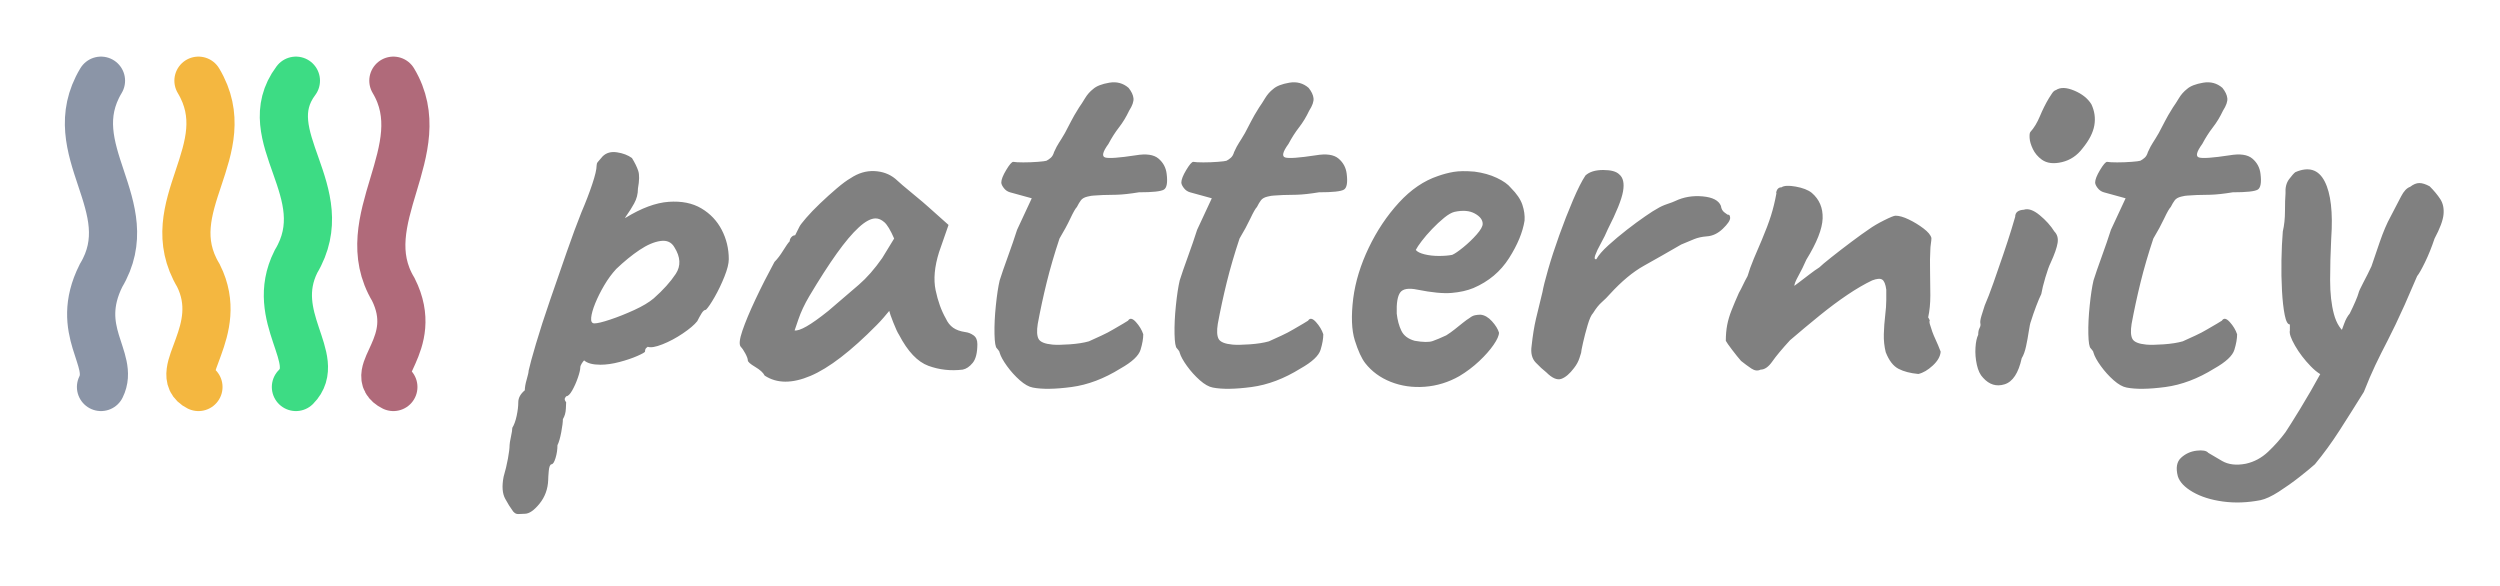
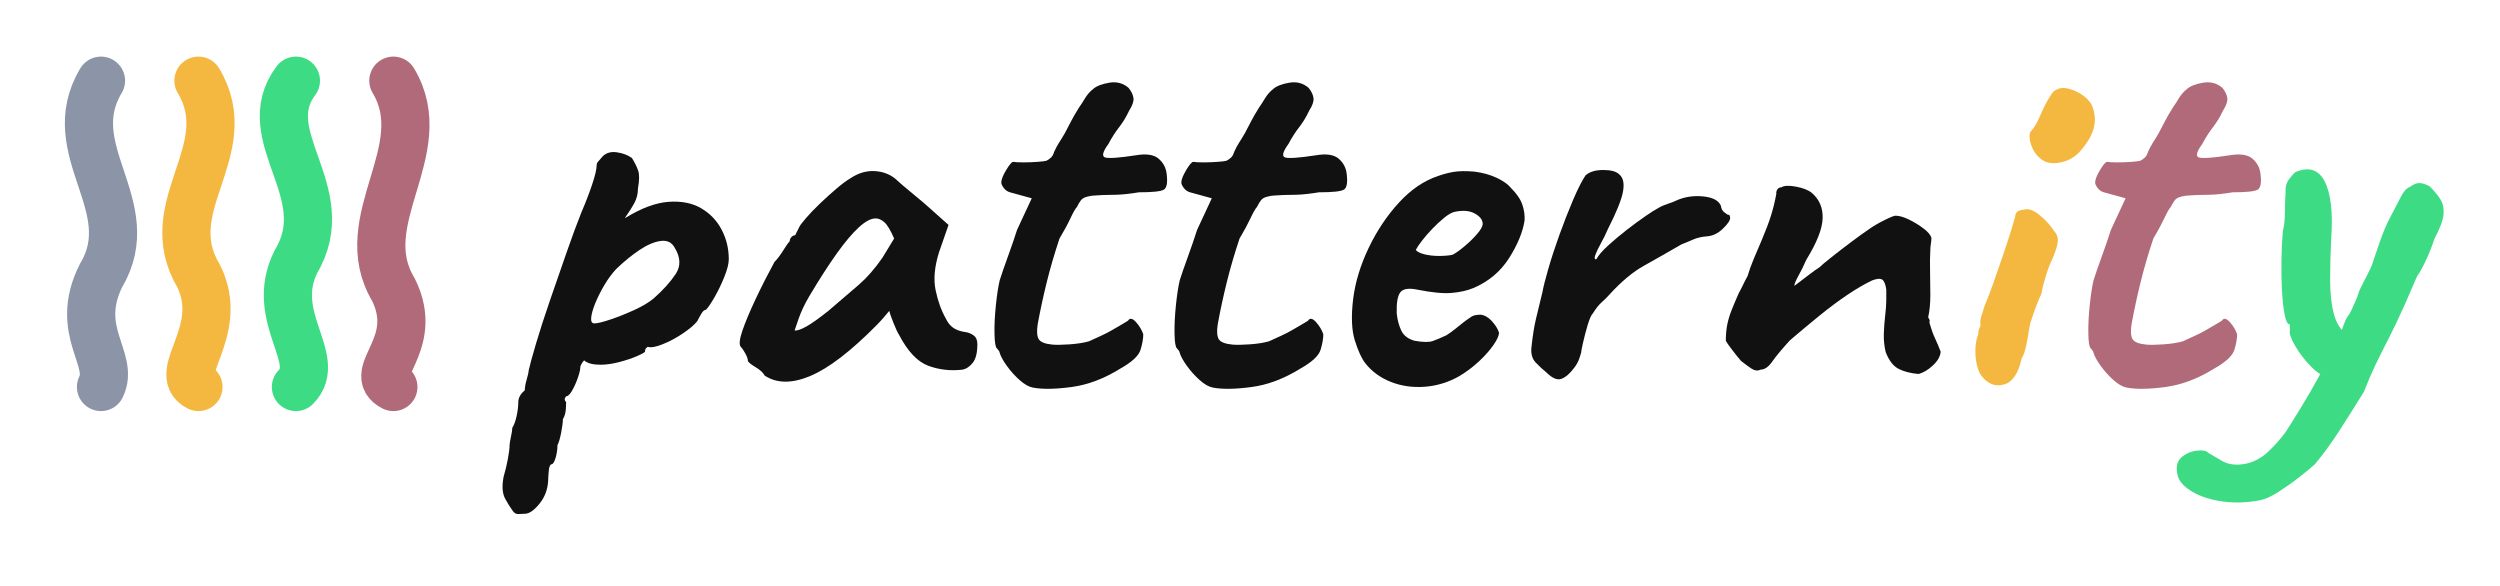
<svg xmlns="http://www.w3.org/2000/svg" width="239" height="56" viewBox="0 0 239 56" fill="none">
  <g transform="translate(3,2.39) scale(1.331)" stroke-width="3.46" stroke-linecap="round">
    <path d="M5 4 C2 9, 8 13, 5 18 C3 22, 6 24, 5 26" stroke="#8b95a7" />
    <path d="M12 4 C15 9, 9 13, 12 18 C14 22, 10 25, 12 26" stroke="#f4b740" />
    <path d="M19 4 C16 8, 22 12, 19 17 C17 21, 21 24, 19 26" stroke="#3ddc84" />
    <path d="M26 4 C29 9, 23 14, 26 19 C28 23, 24 25, 26 26" stroke="#b06a7a" />
  </g>
  <g transform="translate(47,37) scale(0.052,-0.052)">
-     <path d="M61 -233Q57 -233 49.5 -233.5Q42 -234 37 -225Q33 -220 25.0 -205.5Q17 -191 22 -165Q27 -148 30.0 -131.5Q33 -115 33 -107Q33 -103 35.5 -91.5Q38 -80 38 -75Q43 -67 46.0 -53.0Q49 -39 49 -28Q49 -16 61 -6Q61 2 64.5 14.0Q68 26 68 30Q71 44 81.5 79.5Q92 115 107.5 160.0Q123 205 138.0 248.0Q153 291 165 321Q177 349 185.0 373.0Q193 397 193 407Q193 411 195.0 413.5Q197 416 204 424Q214 434 230.5 431.5Q247 429 258 421Q266 408 269.5 397.5Q273 387 269 365Q269 350 262.0 337.5Q255 325 249.5 317.5Q244 310 246 311Q290 338 325.5 340.5Q361 343 385.5 328.5Q410 314 423.0 289.0Q436 264 436 235Q436 223 428.0 203.0Q420 183 410.0 165.5Q400 148 394 142Q390 142 386.0 135.5Q382 129 378 121Q370 111 351.5 98.5Q333 86 314.0 78.5Q295 71 287 74Q287 74 284.5 72.0Q282 70 282.0 65.25Q282.0 63.35 268.0 57.175Q254 51 235.0 46.0Q216 41 200 41Q179 41 170 49Q168 47 165.5 43.0Q163 39 163 36Q163 30 158.5 17.0Q154 4 148.0 -6.5Q142 -17 137 -17Q137 -17 135.0 -20.0Q133 -23 137 -28Q137 -28 136.5 -39.5Q136 -51 131 -59Q131 -67 128.0 -83.0Q125 -99 121 -107Q121 -119 117.5 -130.5Q114 -142 110 -142Q106 -143 105.0 -154.5Q104 -166 104 -171Q103 -196 88.0 -214.5Q73 -233 61 -233ZM189 117Q197 117 218.0 124.0Q239 131 262.0 141.5Q285 152 298 163Q324 186 338.5 208.0Q353 230 336 257Q328 271 310.424 268.5Q292.848 266.0 271.924 252.0Q251 238 229 217Q217 204 207.0 187.0Q197 170 190.5 154.0Q184 138 183.0 127.5Q182 117 189 117ZM502 21Q498 29 484.5 37.0Q471 45 471 49Q471 53 466.5 61.5Q462 70 458 74Q453 80 461.0 103.5Q469 127 485.0 161.0Q501 195 520 230Q528 238 536.0 251.0Q544 264 548 268Q548 272 551.0 275.5Q554 279 558 279L566 295Q568 299 578.309 311.0Q588.617 323.0 603.809 337.5Q619 352 634.375 365.091Q649.75 378.182 660 384Q681 398 703.5 397.0Q726 396 742 383Q745 380 755.5 371.0Q766 362 779.5 351.0Q793 340 803 331L840 298L822.581 248.0Q810 208 816.25 178.0Q822.5 148.0 835 126Q840 115 848.5 109.0Q857 103 871 101Q879 100 886.0 95.0Q893 90 893 79Q893 55 884.5 44.5Q876 34 866 32Q833 28 803.0 39.0Q773 50 749 96Q745 102 738.5 118.5Q732 135 731 140Q727 135 720.5 127.5Q714 120 708 114Q637 42 586.252 20.5Q535.504 -1.0 502 21ZM557 104Q564 103 579.0 111.5Q594 120 619 140Q653 169 675.0 188.0Q697 207 718 237L740 273Q730 296 722.0 303.0Q714 310 706 310Q693 310 675.0 293.5Q657 277 634.5 245.5Q612 214 584 167Q571 145 564.0 124.5Q557 104 557 104ZM995 -1Q984 1 971.0 12.5Q958 24 947.5 38.5Q937 53 934 63Q934 65 931.5 68.0Q929 71 929 71Q925 74 924.5 97.5Q924 121 927.0 150.0Q930 179 934 196Q939 212 949.0 239.5Q959 267 966 289L993 347L953 358Q946 360 941.5 366.0Q937 372 937 376Q937 384 946.0 399.0Q955 414 959 414Q964 413 977.5 413.0Q991 413 1004.0 414.0Q1017 415 1020 416Q1024 418 1028.0 421.5Q1032 425 1034 432Q1039 443 1043.0 449.0Q1047 455 1054 467Q1061 480 1065.5 489.0Q1070 498 1080 514Q1085 521 1091.0 531.0Q1097 541 1106 548Q1115 556 1135.5 559.5Q1156 563 1171 550Q1179 540 1180.0 531.0Q1181 522 1172 508Q1164 491 1153.5 477.5Q1143 464 1134 447Q1118 425 1128.0 422.0Q1138 419 1184 426Q1213 431 1226.0 420.0Q1239 409 1241 392Q1244 368 1236.0 363.0Q1228 358 1190 358Q1166 354 1149.0 353.5Q1132 353 1124 353Q1111 352 1107.0 352.0Q1103 352 1095 350Q1087 348 1083.5 343.5Q1080 339 1076 331Q1072 327 1064.0 310.0Q1056 293 1044 273Q1030 231 1020.5 192.5Q1011 154 1004 116Q1001 97 1005.5 88.5Q1010 80 1031 78Q1042 77 1063.0 78.5Q1084 80 1098 84Q1109 89 1121.0 94.5Q1133 100 1143 106Q1152 111 1161.0 116.5Q1170 122 1170 122Q1175 130 1184.5 119.5Q1194 109 1198 97Q1198 85 1193.0 68.5Q1188 52 1156 34Q1111 6 1066.0 0.0Q1021 -6 995 -1ZM1326 -1Q1315 1 1302.0 12.5Q1289 24 1278.5 38.5Q1268 53 1265 63Q1265 65 1262.5 68.0Q1260 71 1260 71Q1256 74 1255.5 97.5Q1255 121 1258.0 150.0Q1261 179 1265 196Q1270 212 1280.0 239.5Q1290 267 1297 289L1324 347L1284 358Q1277 360 1272.5 366.0Q1268 372 1268 376Q1268 384 1277.0 399.0Q1286 414 1290 414Q1295 413 1308.5 413.0Q1322 413 1335.0 414.0Q1348 415 1351 416Q1355 418 1359.0 421.5Q1363 425 1365 432Q1370 443 1374.0 449.0Q1378 455 1385 467Q1392 480 1396.5 489.0Q1401 498 1411 514Q1416 521 1422.0 531.0Q1428 541 1437 548Q1446 556 1466.5 559.5Q1487 563 1502 550Q1510 540 1511.0 531.0Q1512 522 1503 508Q1495 491 1484.5 477.5Q1474 464 1465 447Q1449 425 1459.0 422.0Q1469 419 1515 426Q1544 431 1557.0 420.0Q1570 409 1572 392Q1575 368 1567.0 363.0Q1559 358 1521 358Q1497 354 1480.0 353.5Q1463 353 1455 353Q1442 352 1438.0 352.0Q1434 352 1426 350Q1418 348 1414.5 343.5Q1411 339 1407 331Q1403 327 1395.0 310.0Q1387 293 1375 273Q1361 231 1351.5 192.5Q1342 154 1335 116Q1332 97 1336.5 88.5Q1341 80 1362 78Q1373 77 1394.0 78.5Q1415 80 1429 84Q1440 89 1452.0 94.5Q1464 100 1474 106Q1483 111 1492.0 116.5Q1501 122 1501 122Q1506 130 1515.5 119.5Q1525 109 1529 97Q1529 85 1524.0 68.5Q1519 52 1487 34Q1442 6 1397.0 0.0Q1352 -6 1326 -1ZM1779 20Q1749 3 1715.5 0.5Q1682 -2 1653.0 9.5Q1624 21 1606 44Q1596 57 1587.0 85.5Q1578 114 1584 163Q1590 209 1612.5 256.0Q1635 303 1668.0 339.0Q1701 375 1740 388Q1754 393 1768.5 395.5Q1783 398 1807 396Q1830 393 1848.0 384.5Q1866 376 1874 366Q1890 350 1895.0 335.0Q1900 320 1899 306Q1894 274 1870.5 237.0Q1847 200 1805 182Q1788 175 1765.0 173.0Q1742 171 1702 179Q1678 184 1670.5 174.0Q1663 164 1664 135Q1666 117 1672.5 103.5Q1679 90 1697 85Q1720 81 1730.0 84.5Q1740 88 1755 95Q1763 100 1770.5 106.0Q1778 112 1785.5 118.0Q1793 124 1798 127Q1803 131 1808.0 132.0Q1813 133 1818 133Q1829 132 1839.0 121.0Q1849 110 1852 100Q1852 92 1842.0 77.5Q1832 63 1815.5 47.5Q1799 32 1779 20ZM1766 243Q1773 246 1786.5 257.0Q1800 268 1811.0 280.5Q1822 293 1822 300Q1822 311 1807.5 319.0Q1793 327 1770 322Q1762 320 1751.0 311.0Q1740 302 1729.0 290.5Q1718 279 1710.0 268.5Q1702 258 1699 252Q1703 247 1715.0 244.0Q1727 241 1741.5 241.0Q1756 241 1766 243ZM1939 27Q1930 34 1919.5 45.0Q1909 56 1912 76Q1915 104 1920.0 125.5Q1925 147 1932 175Q1934 187 1942.287 216.0Q1950.574 245.0 1962.787 279.0Q1975 313 1988.0 343.5Q2001 374 2011 389Q2022 399 2043.5 399.0Q2065 399 2073 391Q2084 382 2080.0 359.5Q2076 337 2052 290Q2047 278 2039.5 264.5Q2032 251 2029.0 242.5Q2026 234 2031 235Q2037 246 2053.0 260.5Q2069 275 2087.0 289.0Q2105 303 2121.0 314.0Q2137 325 2143 328Q2151 333 2161.5 336.5Q2172 340 2176 342Q2199 353 2226.5 350.5Q2254 348 2260 333Q2261 325 2266.5 321.0Q2272 317 2272 317Q2276 317 2276.5 314.0Q2277 311 2277 311Q2277 304 2263.5 291.0Q2250 278 2234 277Q2221 276 2211.0 272.0Q2201 268 2187 262Q2149 240 2118.5 223.0Q2088 206 2056 171Q2049 163 2041.0 156.0Q2033 149 2025 136Q2020 131 2015.0 114.0Q2010 97 2006.5 81.5Q2003 66 2003 63Q2003 63 2000.0 53.5Q1997 44 1990 35Q1978 19 1966.5 15.0Q1955 11 1939 27ZM2623 24Q2601 26 2586.5 33.5Q2572 41 2563 64Q2559 80 2559.5 97.5Q2560 115 2562.0 131.5Q2564 148 2564 160Q2564 162 2564.0 168.0Q2564 174 2564 179Q2562 194 2556.5 197.5Q2551 201 2538 196Q2517 186 2492.5 169.5Q2468 153 2441.5 131.5Q2415 110 2387 86Q2365 62 2354.5 47.0Q2344 32 2333 32Q2325 28 2316.0 34.0Q2307 40 2297 48Q2290 56 2280.5 68.5Q2271 81 2269 85Q2269 101 2271.5 114.0Q2274 127 2279.5 141.0Q2285 155 2293 173Q2297 180 2300.5 187.5Q2304 195 2309 204Q2313 218 2320.5 236.0Q2328 254 2335 270Q2346 296 2352.0 315.0Q2358 334 2362 356Q2361 358 2363.0 362.0Q2365 366 2369 367H2370H2371Q2378 372 2397.5 368.5Q2417 365 2427 357Q2448 339 2447.0 310.0Q2446 281 2417 234Q2410 218 2402.5 204.5Q2395 191 2395 186Q2395 186 2403.0 192.0Q2411 198 2422.0 206.5Q2433 215 2441 220Q2446 225 2463.0 238.5Q2480 252 2500.0 267.0Q2520 282 2532 290Q2543 298 2560.0 306.5Q2577 315 2581 315Q2591 315 2605.5 308.0Q2620 301 2632.5 291.5Q2645 282 2647 274Q2647 270 2646.0 263.5Q2645 257 2645 252Q2644 236 2644.5 213.5Q2645 191 2645.0 168.5Q2645 146 2641 128Q2641 128 2642.0 126.5Q2643 125 2644 122Q2643 121 2643.5 118.5Q2644 116 2644 116Q2646 109 2648.5 102.0Q2651 95 2655.0 86.5Q2659 78 2664 65Q2663 52 2649.5 39.5Q2636 27 2623 24ZM2742 17Q2734 25 2730.5 41.0Q2727 57 2728.0 72.5Q2729 88 2733 96Q2733 104 2735.5 108.5Q2738 113 2737 117Q2736 121 2739.0 131.0Q2742 141 2745 150Q2752 166 2761.0 191.5Q2770 217 2779.0 243.5Q2788 270 2794.0 289.5Q2800 309 2801 313Q2801 325 2817 326Q2829 330 2846.0 316.0Q2863 302 2873 286Q2881 278 2879.0 265.0Q2877 252 2866 228Q2862 220 2856.5 201.5Q2851 183 2849 171Q2845 163 2839.5 148.5Q2834 134 2830 121Q2828 116 2826.0 102.5Q2824 89 2821.0 75.0Q2818 61 2813 53Q2804 12 2781.5 5.0Q2759 -2 2742 17ZM2850 418Q2839 426 2833.5 437.5Q2828 449 2827.5 458.0Q2827 467 2829 469Q2839 480 2846.5 498.0Q2854 516 2863 531Q2865 534 2868.5 539.5Q2872 545 2876 546Q2888 554 2909.5 545.0Q2931 536 2941 520Q2950 501 2946.5 481.0Q2943 461 2925 439Q2910 419 2887.0 413.5Q2864 408 2850 418ZM3006 -1Q2995 1 2982.0 12.5Q2969 24 2958.5 38.5Q2948 53 2945 63Q2945 65 2942.5 68.0Q2940 71 2940 71Q2936 74 2935.5 97.5Q2935 121 2938.0 150.0Q2941 179 2945 196Q2950 212 2960.0 239.5Q2970 267 2977 289L3004 347L2964 358Q2957 360 2952.5 366.0Q2948 372 2948 376Q2948 384 2957.0 399.0Q2966 414 2970 414Q2975 413 2988.5 413.0Q3002 413 3015.0 414.0Q3028 415 3031 416Q3035 418 3039.0 421.5Q3043 425 3045 432Q3050 443 3054.0 449.0Q3058 455 3065 467Q3072 480 3076.5 489.0Q3081 498 3091 514Q3096 521 3102.0 531.0Q3108 541 3117 548Q3126 556 3146.5 559.5Q3167 563 3182 550Q3190 540 3191.0 531.0Q3192 522 3183 508Q3175 491 3164.5 477.5Q3154 464 3145 447Q3129 425 3139.0 422.0Q3149 419 3195 426Q3224 431 3237.0 420.0Q3250 409 3252 392Q3255 368 3247.0 363.0Q3239 358 3201 358Q3177 354 3160.0 353.5Q3143 353 3135 353Q3122 352 3118.0 352.0Q3114 352 3106 350Q3098 348 3094.5 343.5Q3091 339 3087 331Q3083 327 3075.0 310.0Q3067 293 3055 273Q3041 231 3031.5 192.5Q3022 154 3015 116Q3012 97 3016.5 88.5Q3021 80 3042 78Q3053 77 3074.0 78.5Q3095 80 3109 84Q3120 89 3132.0 94.5Q3144 100 3154 106Q3163 111 3172.0 116.5Q3181 122 3181 122Q3186 130 3195.5 119.5Q3205 109 3209 97Q3209 85 3204.0 68.5Q3199 52 3167 34Q3122 6 3077.0 0.0Q3032 -6 3006 -1ZM3252 -208Q3216 -215 3183.0 -210.5Q3150 -206 3127.5 -193.0Q3105 -180 3100 -164Q3094 -141 3106.0 -130.0Q3118 -119 3134.5 -117.0Q3151 -115 3156 -121Q3164 -126 3181.5 -136.0Q3199 -146 3225 -141Q3248 -136 3266.0 -119.0Q3284 -102 3298 -83Q3306 -71 3325.0 -40.0Q3344 -9 3364.5 28.5Q3385 66 3399 98Q3402 106 3406.0 117.0Q3410 128 3416 135Q3422 147 3426.5 157.5Q3431 168 3432 172Q3433 177 3441.0 192.0Q3449 207 3456 222Q3461 237 3471.0 266.0Q3481 295 3491 313Q3503 336 3510.5 350.5Q3518 365 3527 368Q3536 375 3544.0 375.0Q3552 375 3563 369Q3575 357 3582.5 345.5Q3590 334 3588.5 317.5Q3587 301 3572 273Q3564 249 3554.5 229.5Q3545 210 3540 204Q3535 192 3528.5 177.5Q3522 163 3517 151Q3499 111 3486.0 86.0Q3473 61 3463.0 40.0Q3453 19 3442 -9Q3419 -46 3397.5 -79.5Q3376 -113 3352 -142Q3342 -151 3323.5 -165.5Q3305 -180 3285.5 -192.5Q3266 -205 3252 -208ZM3377 18Q3362 20 3344.5 38.0Q3327 56 3315.5 76.0Q3304 96 3306 104Q3306 109 3306.0 112.0Q3306 115 3306 115Q3300 115 3296.5 132.5Q3293 150 3291.5 177.0Q3290 204 3290.5 233.0Q3291 262 3293 286Q3297 303 3297.0 323.5Q3297 344 3298 356Q3297 372 3304.5 382.0Q3312 392 3316 395Q3353 411 3370.0 378.0Q3387 345 3382 273Q3380 233 3380.0 196.5Q3380 160 3387.0 134.0Q3394 108 3411 97Q3418 93 3416.0 80.0Q3414 67 3407.0 52.5Q3400 38 3391.5 27.5Q3383 17 3377 18Z" fill="#808080" />
+     <path d="M61 -233Q57 -233 49.5 -233.5Q42 -234 37 -225Q33 -220 25.0 -205.5Q17 -191 22 -165Q27 -148 30.0 -131.5Q33 -115 33 -107Q33 -103 35.5 -91.5Q38 -80 38 -75Q43 -67 46.0 -53.0Q49 -39 49 -28Q49 -16 61 -6Q61 2 64.5 14.0Q68 26 68 30Q71 44 81.5 79.5Q92 115 107.5 160.0Q123 205 138.0 248.0Q153 291 165 321Q177 349 185.0 373.0Q193 397 193 407Q193 411 195.0 413.5Q197 416 204 424Q214 434 230.5 431.5Q247 429 258 421Q266 408 269.5 397.5Q273 387 269 365Q269 350 262.0 337.5Q255 325 249.5 317.5Q244 310 246 311Q290 338 325.5 340.5Q361 343 385.5 328.5Q410 314 423.0 289.0Q436 264 436 235Q436 223 428.0 203.0Q420 183 410.0 165.5Q400 148 394 142Q390 142 386.0 135.5Q382 129 378 121Q370 111 351.5 98.5Q333 86 314.0 78.5Q295 71 287 74Q287 74 284.5 72.0Q282 70 282.0 65.25Q282.0 63.35 268.0 57.175Q254 51 235.0 46.0Q216 41 200 41Q179 41 170 49Q168 47 165.5 43.0Q163 39 163 36Q163 30 158.5 17.0Q154 4 148.0 -6.5Q142 -17 137 -17Q137 -17 135.0 -20.0Q133 -23 137 -28Q137 -28 136.5 -39.5Q136 -51 131 -59Q131 -67 128.0 -83.0Q125 -99 121 -107Q121 -119 117.5 -130.5Q114 -142 110 -142Q106 -143 105.0 -154.5Q104 -166 104 -171Q103 -196 88.0 -214.5Q73 -233 61 -233ZM189 117Q197 117 218.0 124.0Q239 131 262.0 141.5Q285 152 298 163Q324 186 338.5 208.0Q353 230 336 257Q328 271 310.424 268.5Q292.848 266.0 271.924 252.0Q251 238 229 217Q217 204 207.0 187.0Q197 170 190.5 154.0Q184 138 183.0 127.5Q182 117 189 117Z" fill="#111111" />
+     <path d="M502 21Q498 29 484.5 37.0Q471 45 471 49Q471 53 466.5 61.5Q462 70 458 74Q453 80 461.0 103.5Q469 127 485.0 161.0Q501 195 520 230Q528 238 536.0 251.0Q544 264 548 268Q548 272 551.0 275.5Q554 279 558 279L566 295Q568 299 578.309 311.0Q588.617 323.0 603.809 337.5Q619 352 634.375 365.091Q649.75 378.182 660 384Q681 398 703.5 397.0Q726 396 742 383Q745 380 755.5 371.0Q766 362 779.5 351.0Q793 340 803 331L840 298L822.581 248.0Q810 208 816.25 178.0Q822.5 148.0 835 126Q840 115 848.5 109.0Q857 103 871 101Q879 100 886.0 95.0Q893 90 893 79Q893 55 884.5 44.5Q876 34 866 32Q833 28 803.0 39.0Q773 50 749 96Q745 102 738.5 118.5Q732 135 731 140Q727 135 720.5 127.5Q714 120 708 114Q637 42 586.252 20.5Q535.504 -1.0 502 21ZM557 104Q564 103 579.0 111.5Q594 120 619 140Q653 169 675.0 188.0Q697 207 718 237L740 273Q730 296 722.0 303.0Q714 310 706 310Q693 310 675.0 293.5Q657 277 634.5 245.5Q612 214 584 167Q571 145 564.0 124.5Q557 104 557 104Z" fill="#111111" />
+     <path d="M995 -1Q984 1 971.0 12.5Q958 24 947.5 38.5Q937 53 934 63Q934 65 931.5 68.0Q929 71 929 71Q925 74 924.5 97.5Q924 121 927.0 150.0Q930 179 934 196Q939 212 949.0 239.5Q959 267 966 289L993 347L953 358Q946 360 941.5 366.0Q937 372 937 376Q937 384 946.0 399.0Q955 414 959 414Q964 413 977.5 413.0Q991 413 1004.0 414.0Q1017 415 1020 416Q1024 418 1028.0 421.5Q1032 425 1034 432Q1039 443 1043.0 449.0Q1047 455 1054 467Q1061 480 1065.5 489.0Q1070 498 1080 514Q1085 521 1091.0 531.0Q1097 541 1106 548Q1115 556 1135.5 559.5Q1156 563 1171 550Q1179 540 1180.0 531.0Q1181 522 1172 508Q1164 491 1153.5 477.5Q1143 464 1134 447Q1118 425 1128.0 422.0Q1138 419 1184 426Q1213 431 1226.0 420.0Q1239 409 1241 392Q1244 368 1236.0 363.0Q1228 358 1190 358Q1166 354 1149.0 353.5Q1132 353 1124 353Q1111 352 1107.0 352.0Q1103 352 1095 350Q1087 348 1083.5 343.5Q1080 339 1076 331Q1072 327 1064.0 310.0Q1056 293 1044 273Q1030 231 1020.5 192.5Q1011 154 1004 116Q1001 97 1005.5 88.5Q1010 80 1031 78Q1042 77 1063.0 78.5Q1084 80 1098 84Q1109 89 1121.0 94.5Q1133 100 1143 106Q1152 111 1161.0 116.5Q1170 122 1170 122Q1175 130 1184.5 119.5Q1194 109 1198 97Q1198 85 1193.0 68.5Q1188 52 1156 34Q1111 6 1066.0 0.0Q1021 -6 995 -1Z" fill="#111111" />
+     <path d="M1326 -1Q1315 1 1302.0 12.5Q1289 24 1278.5 38.5Q1268 53 1265 63Q1265 65 1262.5 68.0Q1260 71 1260 71Q1256 74 1255.5 97.5Q1255 121 1258.0 150.0Q1261 179 1265 196Q1270 212 1280.0 239.5Q1290 267 1297 289L1324 347L1284 358Q1277 360 1272.5 366.0Q1268 372 1268 376Q1268 384 1277.0 399.0Q1286 414 1290 414Q1295 413 1308.5 413.0Q1322 413 1335.0 414.0Q1348 415 1351 416Q1355 418 1359.0 421.5Q1363 425 1365 432Q1370 443 1374.0 449.0Q1378 455 1385 467Q1392 480 1396.5 489.0Q1401 498 1411 514Q1416 521 1422.0 531.0Q1428 541 1437 548Q1446 556 1466.5 559.5Q1487 563 1502 550Q1510 540 1511.0 531.0Q1512 522 1503 508Q1495 491 1484.5 477.5Q1474 464 1465 447Q1449 425 1459.0 422.0Q1469 419 1515 426Q1544 431 1557.0 420.0Q1570 409 1572 392Q1575 368 1567.0 363.0Q1559 358 1521 358Q1497 354 1480.0 353.5Q1463 353 1455 353Q1442 352 1438.0 352.0Q1434 352 1426 350Q1418 348 1414.5 343.5Q1411 339 1407 331Q1403 327 1395.0 310.0Q1387 293 1375 273Q1361 231 1351.5 192.5Q1342 154 1335 116Q1332 97 1336.5 88.5Q1341 80 1362 78Q1373 77 1394.0 78.5Q1415 80 1429 84Q1440 89 1452.0 94.5Q1464 100 1474 106Q1483 111 1492.0 116.5Q1501 122 1501 122Q1506 130 1515.5 119.5Q1525 109 1529 97Q1529 85 1524.0 68.5Q1519 52 1487 34Q1442 6 1397.0 0.0Q1352 -6 1326 -1Z" fill="#111111" />
+     <path d="M1779 20Q1749 3 1715.5 0.5Q1682 -2 1653.0 9.5Q1624 21 1606 44Q1596 57 1587.0 85.5Q1578 114 1584 163Q1590 209 1612.5 256.0Q1635 303 1668.0 339.0Q1701 375 1740 388Q1754 393 1768.5 395.5Q1783 398 1807 396Q1830 393 1848.0 384.5Q1866 376 1874 366Q1890 350 1895.0 335.0Q1900 320 1899 306Q1894 274 1870.5 237.0Q1847 200 1805 182Q1788 175 1765.0 173.0Q1742 171 1702 179Q1678 184 1670.5 174.0Q1663 164 1664 135Q1666 117 1672.5 103.5Q1679 90 1697 85Q1720 81 1730.0 84.5Q1740 88 1755 95Q1763 100 1770.5 106.0Q1778 112 1785.5 118.0Q1793 124 1798 127Q1803 131 1808.0 132.0Q1813 133 1818 133Q1829 132 1839.0 121.0Q1849 110 1852 100Q1852 92 1842.0 77.5Q1832 63 1815.5 47.5Q1799 32 1779 20ZM1766 243Q1773 246 1786.5 257.0Q1800 268 1811.0 280.5Q1822 293 1822 300Q1822 311 1807.5 319.0Q1793 327 1770 322Q1762 320 1751.0 311.0Q1740 302 1729.0 290.5Q1718 279 1710.0 268.5Q1702 258 1699 252Q1703 247 1715.0 244.0Q1727 241 1741.5 241.0Q1756 241 1766 243Z" fill="#111111" />
+     <path d="M1939 27Q1930 34 1919.5 45.0Q1909 56 1912 76Q1915 104 1920.0 125.5Q1925 147 1932 175Q1934 187 1942.287 216.0Q1950.574 245.0 1962.787 279.0Q1975 313 1988.0 343.5Q2001 374 2011 389Q2022 399 2043.5 399.0Q2065 399 2073 391Q2084 382 2080.0 359.5Q2076 337 2052 290Q2047 278 2039.5 264.5Q2032 251 2029.0 242.5Q2026 234 2031 235Q2037 246 2053.0 260.5Q2069 275 2087.0 289.0Q2105 303 2121.0 314.0Q2137 325 2143 328Q2151 333 2161.5 336.5Q2172 340 2176 342Q2199 353 2226.5 350.5Q2254 348 2260 333Q2261 325 2266.5 321.0Q2272 317 2272 317Q2276 317 2276.5 314.0Q2277 311 2277 311Q2277 304 2263.5 291.0Q2250 278 2234 277Q2221 276 2211.0 272.0Q2201 268 2187 262Q2149 240 2118.5 223.0Q2088 206 2056 171Q2049 163 2041.0 156.0Q2033 149 2025 136Q2020 131 2015.0 114.0Q2010 97 2006.5 81.5Q2003 66 2003 63Q2003 63 2000.0 53.5Q1997 44 1990 35Q1978 19 1966.5 15.0Q1955 11 1939 27Z" fill="#111111" />
+     <path d="M2623 24Q2601 26 2586.5 33.5Q2572 41 2563 64Q2559 80 2559.5 97.5Q2560 115 2562.0 131.5Q2564 148 2564 160Q2564 162 2564.0 168.0Q2564 174 2564 179Q2562 194 2556.5 197.5Q2551 201 2538 196Q2517 186 2492.5 169.5Q2468 153 2441.5 131.5Q2415 110 2387 86Q2365 62 2354.5 47.0Q2344 32 2333 32Q2325 28 2316.0 34.0Q2307 40 2297 48Q2290 56 2280.5 68.5Q2271 81 2269 85Q2269 101 2271.5 114.0Q2274 127 2279.5 141.0Q2285 155 2293 173Q2297 180 2300.5 187.5Q2304 195 2309 204Q2313 218 2320.5 236.0Q2328 254 2335 270Q2346 296 2352.0 315.0Q2358 334 2362 356Q2361 358 2363.0 362.0Q2365 366 2369 367H2370H2371Q2378 372 2397.5 368.5Q2417 365 2427 357Q2448 339 2447.0 310.0Q2446 281 2417 234Q2410 218 2402.5 204.5Q2395 191 2395 186Q2395 186 2403.0 192.0Q2411 198 2422.0 206.5Q2433 215 2441 220Q2446 225 2463.0 238.5Q2480 252 2500.0 267.0Q2520 282 2532 290Q2543 298 2560.0 306.5Q2577 315 2581 315Q2591 315 2605.5 308.0Q2620 301 2632.5 291.5Q2645 282 2647 274Q2647 270 2646.0 263.5Q2645 257 2645 252Q2644 236 2644.5 213.5Q2645 191 2645.0 168.5Q2645 146 2641 128Q2641 128 2642.0 126.5Q2643 125 2644 122Q2643 121 2643.5 118.5Q2644 116 2644 116Q2646 109 2648.5 102.0Q2651 95 2655.0 86.5Q2659 78 2664 65Q2663 52 2649.5 39.5Q2636 27 2623 24Z" fill="#111111" />
+     <path d="M2742 17Q2734 25 2730.5 41.0Q2727 57 2728.0 72.5Q2729 88 2733 96Q2733 104 2735.5 108.5Q2738 113 2737 117Q2736 121 2739.0 131.0Q2742 141 2745 150Q2752 166 2761.0 191.5Q2770 217 2779.0 243.5Q2788 270 2794.0 289.5Q2800 309 2801 313Q2801 325 2817 326Q2829 330 2846.0 316.0Q2863 302 2873 286Q2881 278 2879.0 265.0Q2877 252 2866 228Q2862 220 2856.5 201.5Q2851 183 2849 171Q2845 163 2839.5 148.5Q2834 134 2830 121Q2828 116 2826.0 102.5Q2824 89 2821.0 75.0Q2818 61 2813 53Q2804 12 2781.5 5.0Q2759 -2 2742 17ZM2850 418Q2839 426 2833.5 437.5Q2828 449 2827.5 458.0Q2827 467 2829 469Q2839 480 2846.5 498.0Q2854 516 2863 531Q2865 534 2868.5 539.5Q2872 545 2876 546Q2888 554 2909.5 545.0Q2931 536 2941 520Q2950 501 2946.5 481.0Q2943 461 2925 439Q2910 419 2887.0 413.5Q2864 408 2850 418Z" fill="#f4b740" />
+     <path d="M3006 -1Q2995 1 2982.0 12.5Q2969 24 2958.5 38.5Q2948 53 2945 63Q2945 65 2942.5 68.0Q2940 71 2940 71Q2936 74 2935.5 97.5Q2935 121 2938.0 150.0Q2941 179 2945 196Q2950 212 2960.0 239.5Q2970 267 2977 289L3004 347L2964 358Q2957 360 2952.5 366.0Q2948 372 2948 376Q2948 384 2957.0 399.0Q2966 414 2970 414Q2975 413 2988.5 413.0Q3002 413 3015.0 414.0Q3028 415 3031 416Q3035 418 3039.0 421.5Q3043 425 3045 432Q3050 443 3054.0 449.0Q3058 455 3065 467Q3072 480 3076.5 489.0Q3081 498 3091 514Q3096 521 3102.0 531.0Q3108 541 3117 548Q3126 556 3146.5 559.5Q3167 563 3182 550Q3190 540 3191.0 531.0Q3192 522 3183 508Q3175 491 3164.5 477.5Q3154 464 3145 447Q3129 425 3139.0 422.0Q3149 419 3195 426Q3224 431 3237.0 420.0Q3250 409 3252 392Q3255 368 3247.0 363.0Q3239 358 3201 358Q3177 354 3160.0 353.5Q3143 353 3135 353Q3122 352 3118.0 352.0Q3114 352 3106 350Q3098 348 3094.5 343.5Q3091 339 3087 331Q3083 327 3075.0 310.0Q3067 293 3055 273Q3041 231 3031.5 192.5Q3022 154 3015 116Q3012 97 3016.5 88.5Q3021 80 3042 78Q3053 77 3074.0 78.5Q3095 80 3109 84Q3120 89 3132.0 94.5Q3144 100 3154 106Q3163 111 3172.0 116.5Q3181 122 3181 122Q3186 130 3195.5 119.5Q3205 109 3209 97Q3209 85 3204.0 68.5Q3199 52 3167 34Q3122 6 3077.0 0.0Q3032 -6 3006 -1Z" fill="#b06a7a" />
+     <path d="M3252 -208Q3216 -215 3183.0 -210.5Q3150 -206 3127.5 -193.0Q3105 -180 3100 -164Q3094 -141 3106.0 -130.0Q3118 -119 3134.5 -117.0Q3151 -115 3156 -121Q3164 -126 3181.5 -136.0Q3199 -146 3225 -141Q3248 -136 3266.0 -119.0Q3284 -102 3298 -83Q3306 -71 3325.0 -40.0Q3344 -9 3364.5 28.5Q3385 66 3399 98Q3402 106 3406.0 117.0Q3410 128 3416 135Q3422 147 3426.5 157.5Q3431 168 3432 172Q3433 177 3441.0 192.0Q3449 207 3456 222Q3461 237 3471.0 266.0Q3481 295 3491 313Q3503 336 3510.5 350.5Q3518 365 3527 368Q3536 375 3544.0 375.0Q3552 375 3563 369Q3575 357 3582.5 345.5Q3590 334 3588.5 317.5Q3587 301 3572 273Q3564 249 3554.5 229.5Q3545 210 3540 204Q3535 192 3528.5 177.5Q3522 163 3517 151Q3499 111 3486.0 86.0Q3473 61 3463.0 40.0Q3453 19 3442 -9Q3419 -46 3397.5 -79.5Q3376 -113 3352 -142Q3342 -151 3323.5 -165.5Q3305 -180 3285.5 -192.5Q3266 -205 3252 -208ZM3377 18Q3362 20 3344.5 38.0Q3327 56 3315.5 76.0Q3304 96 3306 104Q3306 109 3306.0 112.0Q3306 115 3306 115Q3300 115 3296.5 132.5Q3293 150 3291.5 177.0Q3290 204 3290.5 233.0Q3291 262 3293 286Q3297 303 3297.0 323.5Q3297 344 3298 356Q3297 372 3304.5 382.0Q3312 392 3316 395Q3353 411 3370.0 378.0Q3387 345 3382 273Q3380 233 3380.0 196.5Q3380 160 3387.0 134.0Q3394 108 3411 97Q3418 93 3416.0 80.0Q3414 67 3407.0 52.5Q3400 38 3391.5 27.5Q3383 17 3377 18Z" fill="#3ddc84" />
  </g>
</svg>
